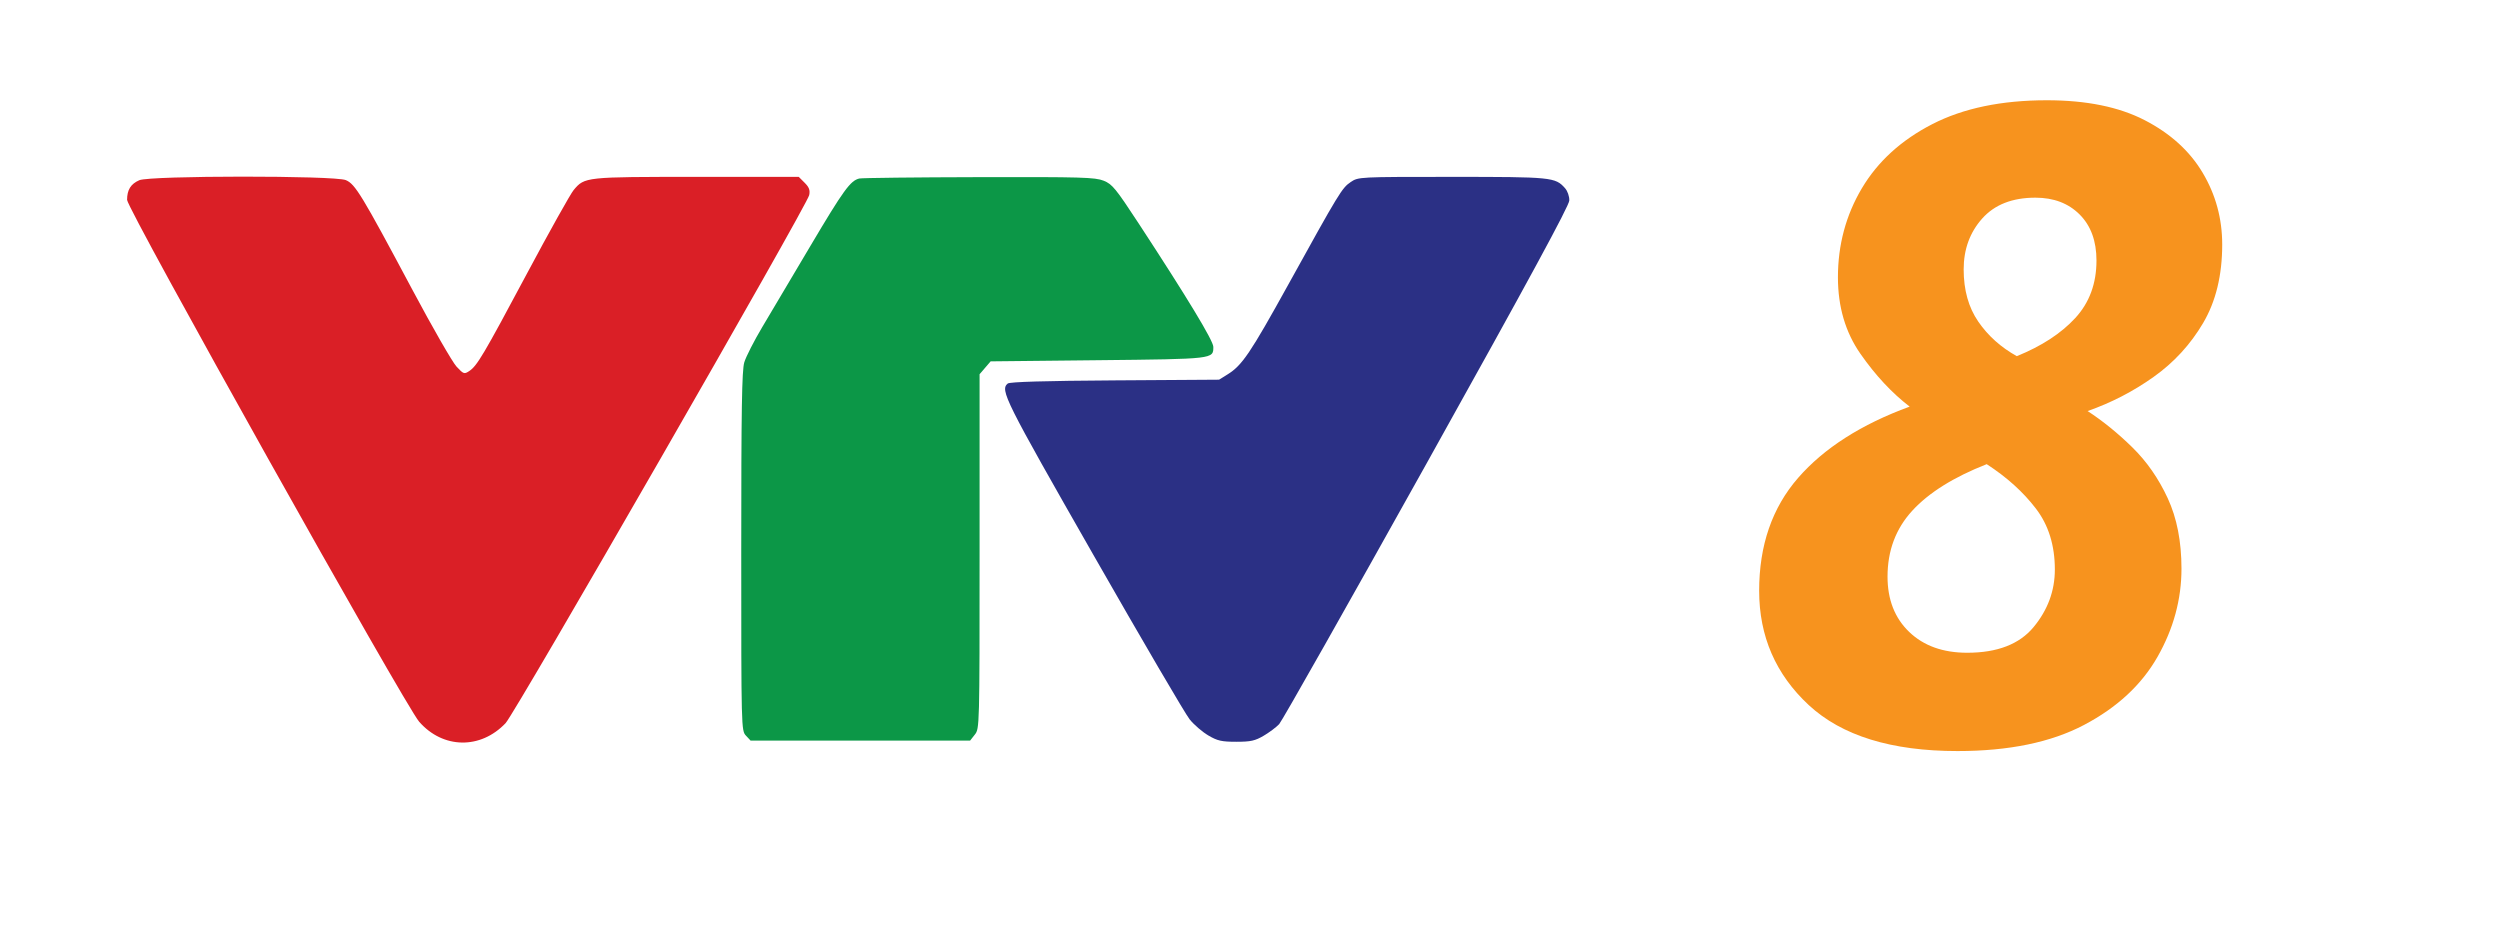
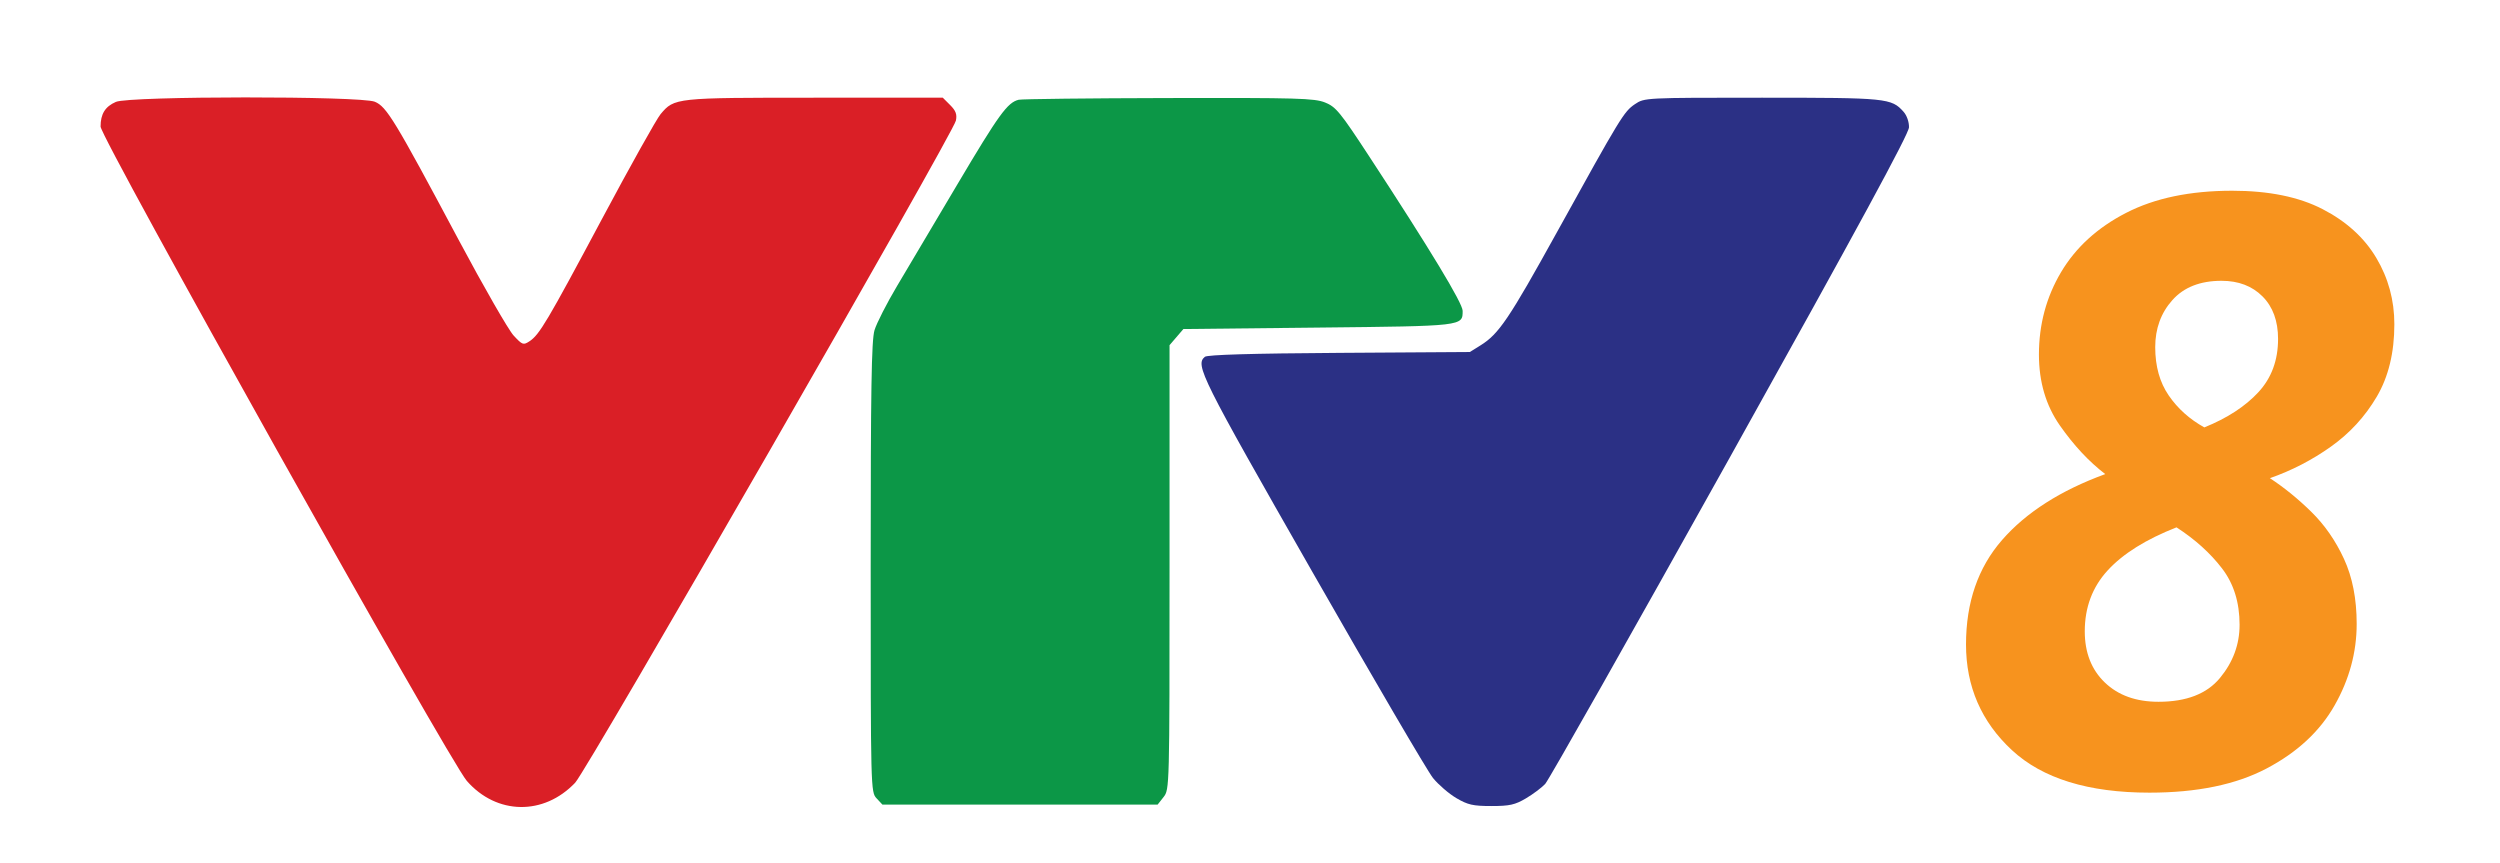
- <svg xmlns="http://www.w3.org/2000/svg" viewBox="0 0 960 360" width="960" height="360" fill="none">
-   <g transform="translate(40, 60) scale(0.88)">
-     <path d="M 15.329 10.458 C 11.601 12.079, 10 14.658, 10 19.041 C 10 22.996, 131.329 239.763, 137.462 246.765 C 147.854 258.630, 164.244 258.892, 175.169 247.370 C 179.360 242.948, 306.779 21.353, 307.659 16.954 C 308.092 14.792, 307.624 13.533, 305.657 11.566 L 303.091 9 258.513 9 C 209.902 9, 209.682 9.023, 204.879 14.731 C 203.489 16.383, 194.334 32.757, 184.534 51.117 C 165.357 87.044, 162.714 91.501, 159.240 93.777 C 157.118 95.167, 156.781 95.044, 153.740 91.767 C 151.958 89.847, 143.327 74.827, 134.560 58.388 C 112.319 16.685, 109.555 12.130, 105.441 10.411 C 100.548 8.366, 20.040 8.408, 15.329 10.458 Z" fill="#DA1F26" />
-     <path d="M 329.500 9.716 C 325.611 10.657, 322.638 14.756, 308.260 39 C 300.268 52.475, 290.788 68.450, 287.192 74.500 C 283.597 80.550, 280.058 87.484, 279.328 89.909 C 278.273 93.411, 278 110.387, 278 172.470 C 278 249.738, 278.023 250.648, 280.039 252.811 L 282.078 255 329.966 255 L 377.855 255 379.927 252.365 C 381.984 249.751, 382 249.119, 382 172.421 L 382 95.112 384.412 92.306 L 386.825 89.500 433.760 89 C 484.401 88.461, 484 88.507, 484 83.166 C 484 80.517, 472.640 61.741, 451.481 29.419 C 441.408 14.030, 439.887 12.172, 436.130 10.669 C 432.415 9.182, 426.475 9.013, 381.730 9.116 C 354.103 9.180, 330.600 9.450, 329.500 9.716 Z" fill="#0C9747" />
-     <path d="M 543.949 11.256 C 540.136 13.825, 538.965 15.748, 516.830 55.780 C 500.118 86.005, 496.595 91.223, 490.233 95.179 L 486.500 97.500 441.045 97.798 C 410.535 97.998, 395.163 98.449, 394.295 99.171 C 390.862 102.019, 392.836 105.971, 431.619 173.879 C 452.860 211.071, 471.788 243.410, 473.681 245.744 C 475.575 248.079, 479.234 251.229, 481.812 252.744 C 485.803 255.090, 487.615 255.500, 494 255.500 C 500.320 255.500, 502.208 255.082, 506 252.845 C 508.475 251.385, 511.502 249.117, 512.727 247.805 C 513.952 246.493, 542.923 195.263, 577.106 133.960 C 621.603 54.162, 639.278 21.591, 639.329 19.300 C 639.370 17.457, 638.573 15.172, 637.450 13.912 C 633.206 9.151, 631.696 9, 588.180 9 C 547.407 9, 547.287 9.006, 543.949 11.256 Z" fill="#2B3085" />
+ <svg xmlns="http://www.w3.org/2000/svg" viewBox="0 0 870 300" width="870" height="300" fill="none">
+   <g transform="translate(25, 25)">
+     <g transform="translate(0, 0)">
+       <path d="M 15.329 10.458 C 11.601 12.079, 10 14.658, 10 19.041 C 10 22.996, 131.329 239.763, 137.462 246.765 C 147.854 258.630, 164.244 258.892, 175.169 247.370 C 179.360 242.948, 306.779 21.353, 307.659 16.954 C 308.092 14.792, 307.624 13.533, 305.657 11.566 L 303.091 9 258.513 9 C 209.902 9, 209.682 9.023, 204.879 14.731 C 203.489 16.383, 194.334 32.757, 184.534 51.117 C 165.357 87.044, 162.714 91.501, 159.240 93.777 C 157.118 95.167, 156.781 95.044, 153.740 91.767 C 151.958 89.847, 143.327 74.827, 134.560 58.388 C 112.319 16.685, 109.555 12.130, 105.441 10.411 C 100.548 8.366, 20.040 8.408, 15.329 10.458 Z" fill="#DA1F26" />
+       <path d="M 329.500 9.716 C 325.611 10.657, 322.638 14.756, 308.260 39 C 300.268 52.475, 290.788 68.450, 287.192 74.500 C 283.597 80.550, 280.058 87.484, 279.328 89.909 C 278.273 93.411, 278 110.387, 278 172.470 C 278 249.738, 278.023 250.648, 280.039 252.811 L 282.078 255 329.966 255 L 377.855 255 379.927 252.365 C 381.984 249.751, 382 249.119, 382 172.421 L 382 95.112 384.412 92.306 L 386.825 89.500 433.760 89 C 484.401 88.461, 484 88.507, 484 83.166 C 484 80.517, 472.640 61.741, 451.481 29.419 C 441.408 14.030, 439.887 12.172, 436.130 10.669 C 432.415 9.182, 426.475 9.013, 381.730 9.116 C 354.103 9.180, 330.600 9.450, 329.500 9.716 Z" fill="#0C9747" />
+       <path d="M 543.949 11.256 C 540.136 13.825, 538.965 15.748, 516.830 55.780 C 500.118 86.005, 496.595 91.223, 490.233 95.179 L 486.500 97.500 441.045 97.798 C 410.535 97.998, 395.163 98.449, 394.295 99.171 C 390.862 102.019, 392.836 105.971, 431.619 173.879 C 452.860 211.071, 471.788 243.410, 473.681 245.744 C 475.575 248.079, 479.234 251.229, 481.812 252.744 C 485.803 255.090, 487.615 255.500, 494 255.500 C 500.320 255.500, 502.208 255.082, 506 252.845 C 508.475 251.385, 511.502 249.117, 512.727 247.805 C 513.952 246.493, 542.923 195.263, 577.106 133.960 C 621.603 54.162, 639.278 21.591, 639.329 19.300 C 639.370 17.457, 638.573 15.172, 637.450 13.912 C 633.206 9.151, 631.696 9, 588.180 9 C 547.407 9, 547.287 9.006, 543.949 11.256 Z" fill="#2B3085" />
+     </g>
+     <text x="730" y="248" font-family="'Arial Black', Impact, 'Segoe UI Black', sans-serif" font-size="285" font-weight="900" font-style="italic" fill="#F7931E" text-anchor="middle">8</text>
  </g>
-   <text x="760" y="285" font-family="'Arial Black', 'Montserrat', Impact, sans-serif" font-size="340" font-weight="900" font-style="italic" fill="#F7931E" text-anchor="middle">8</text>
</svg>
